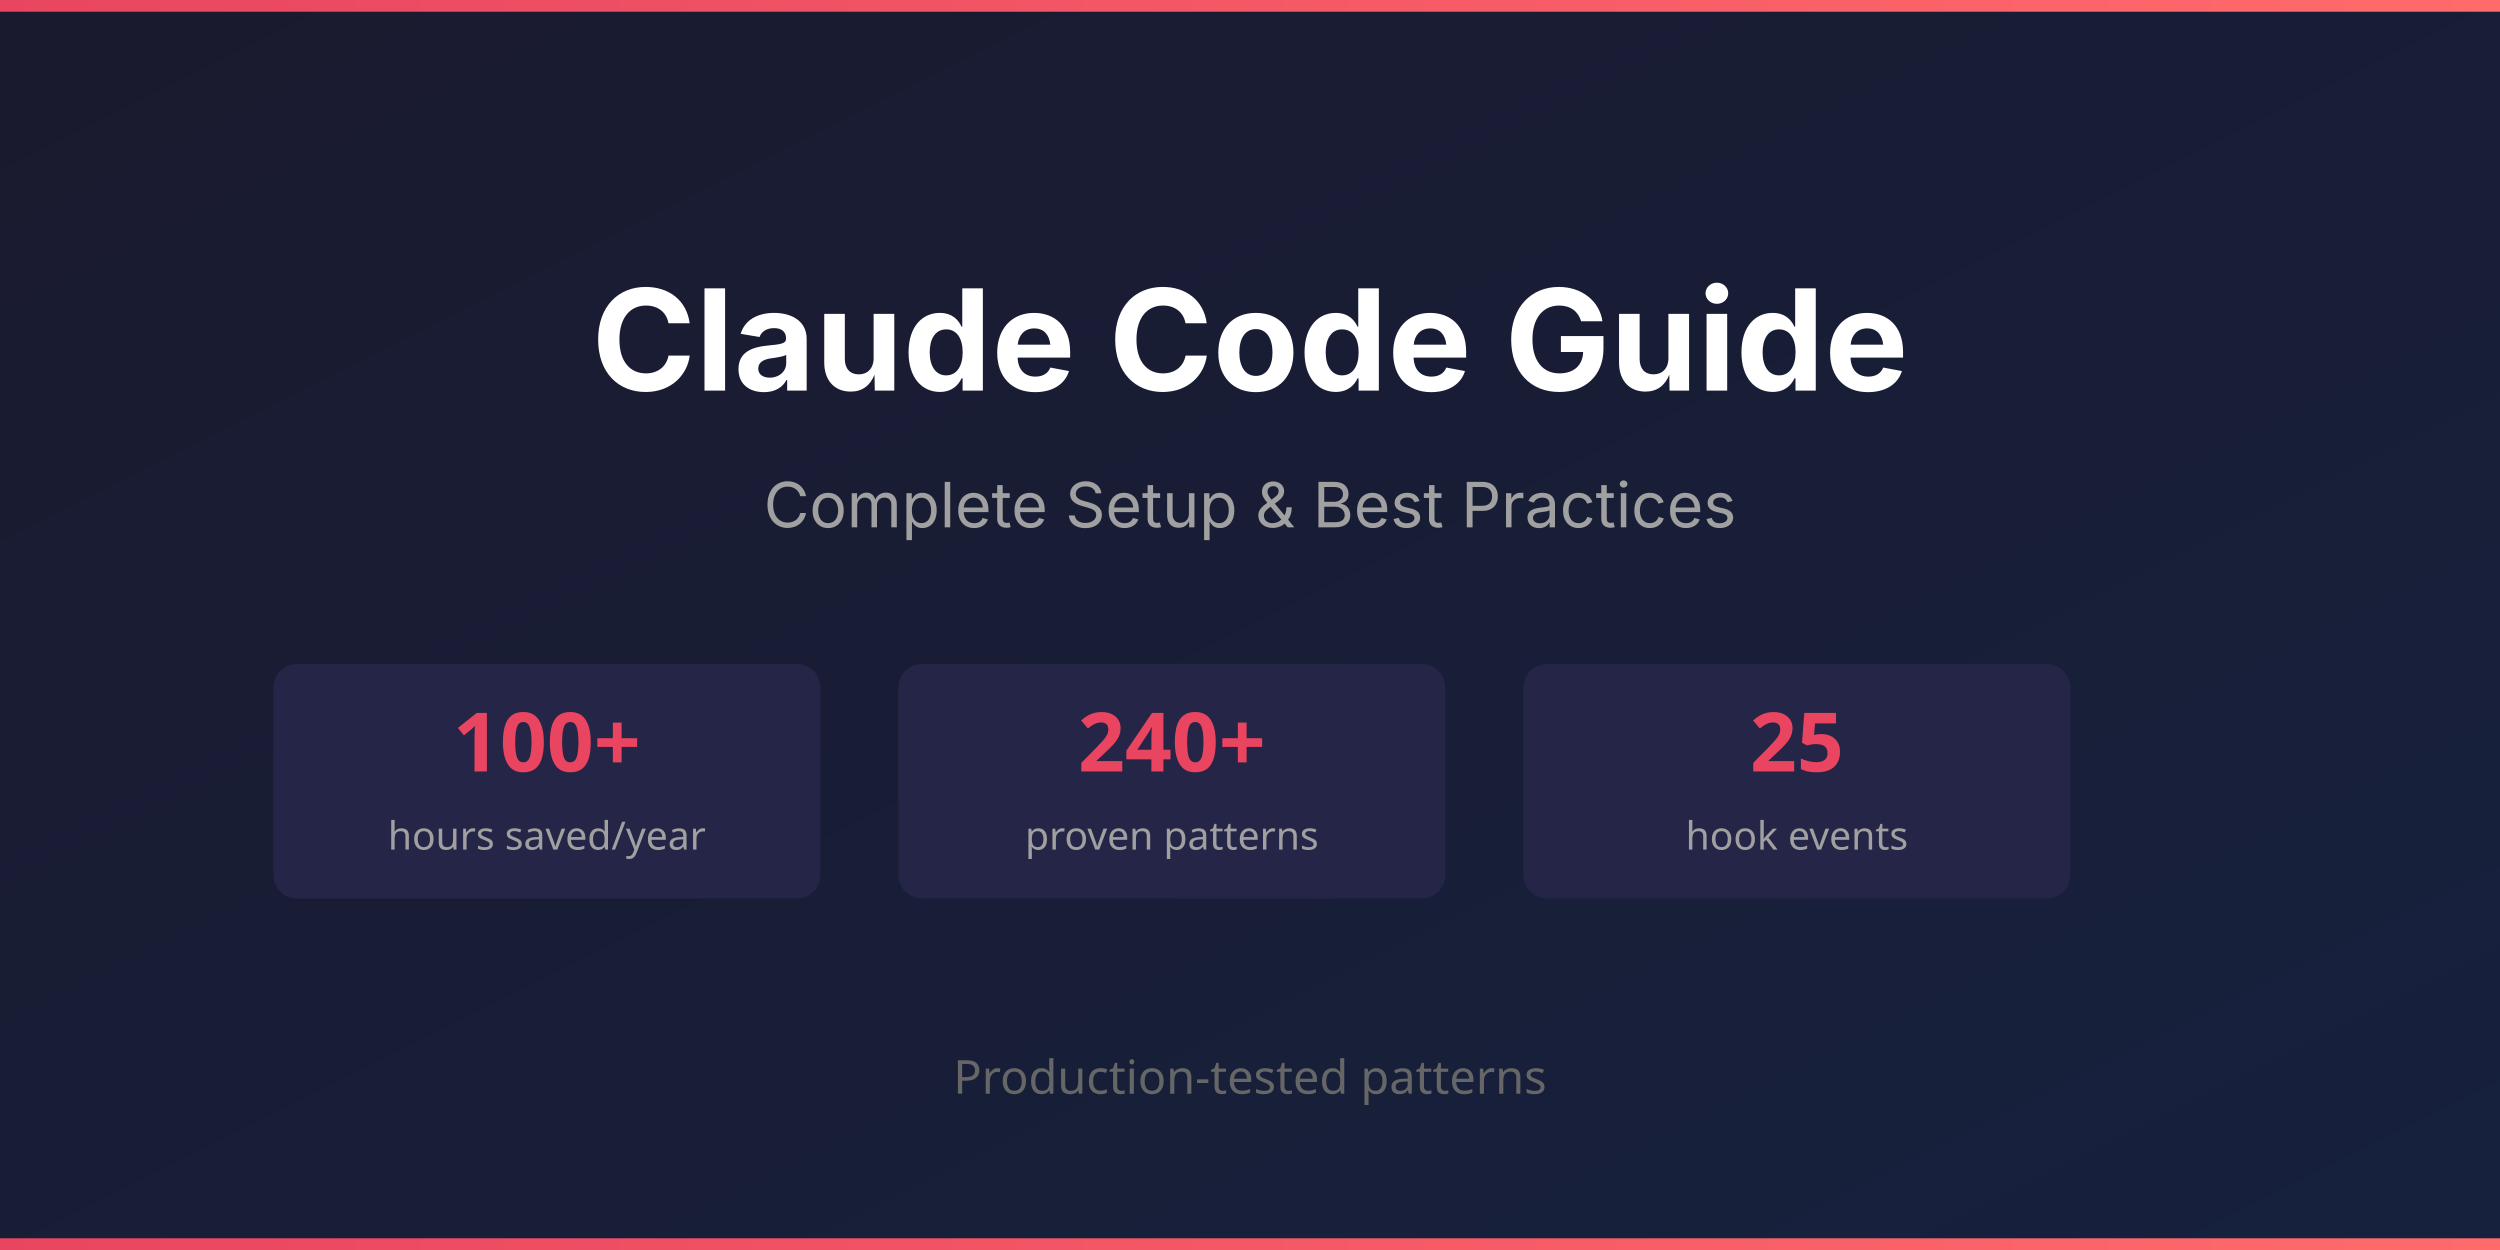
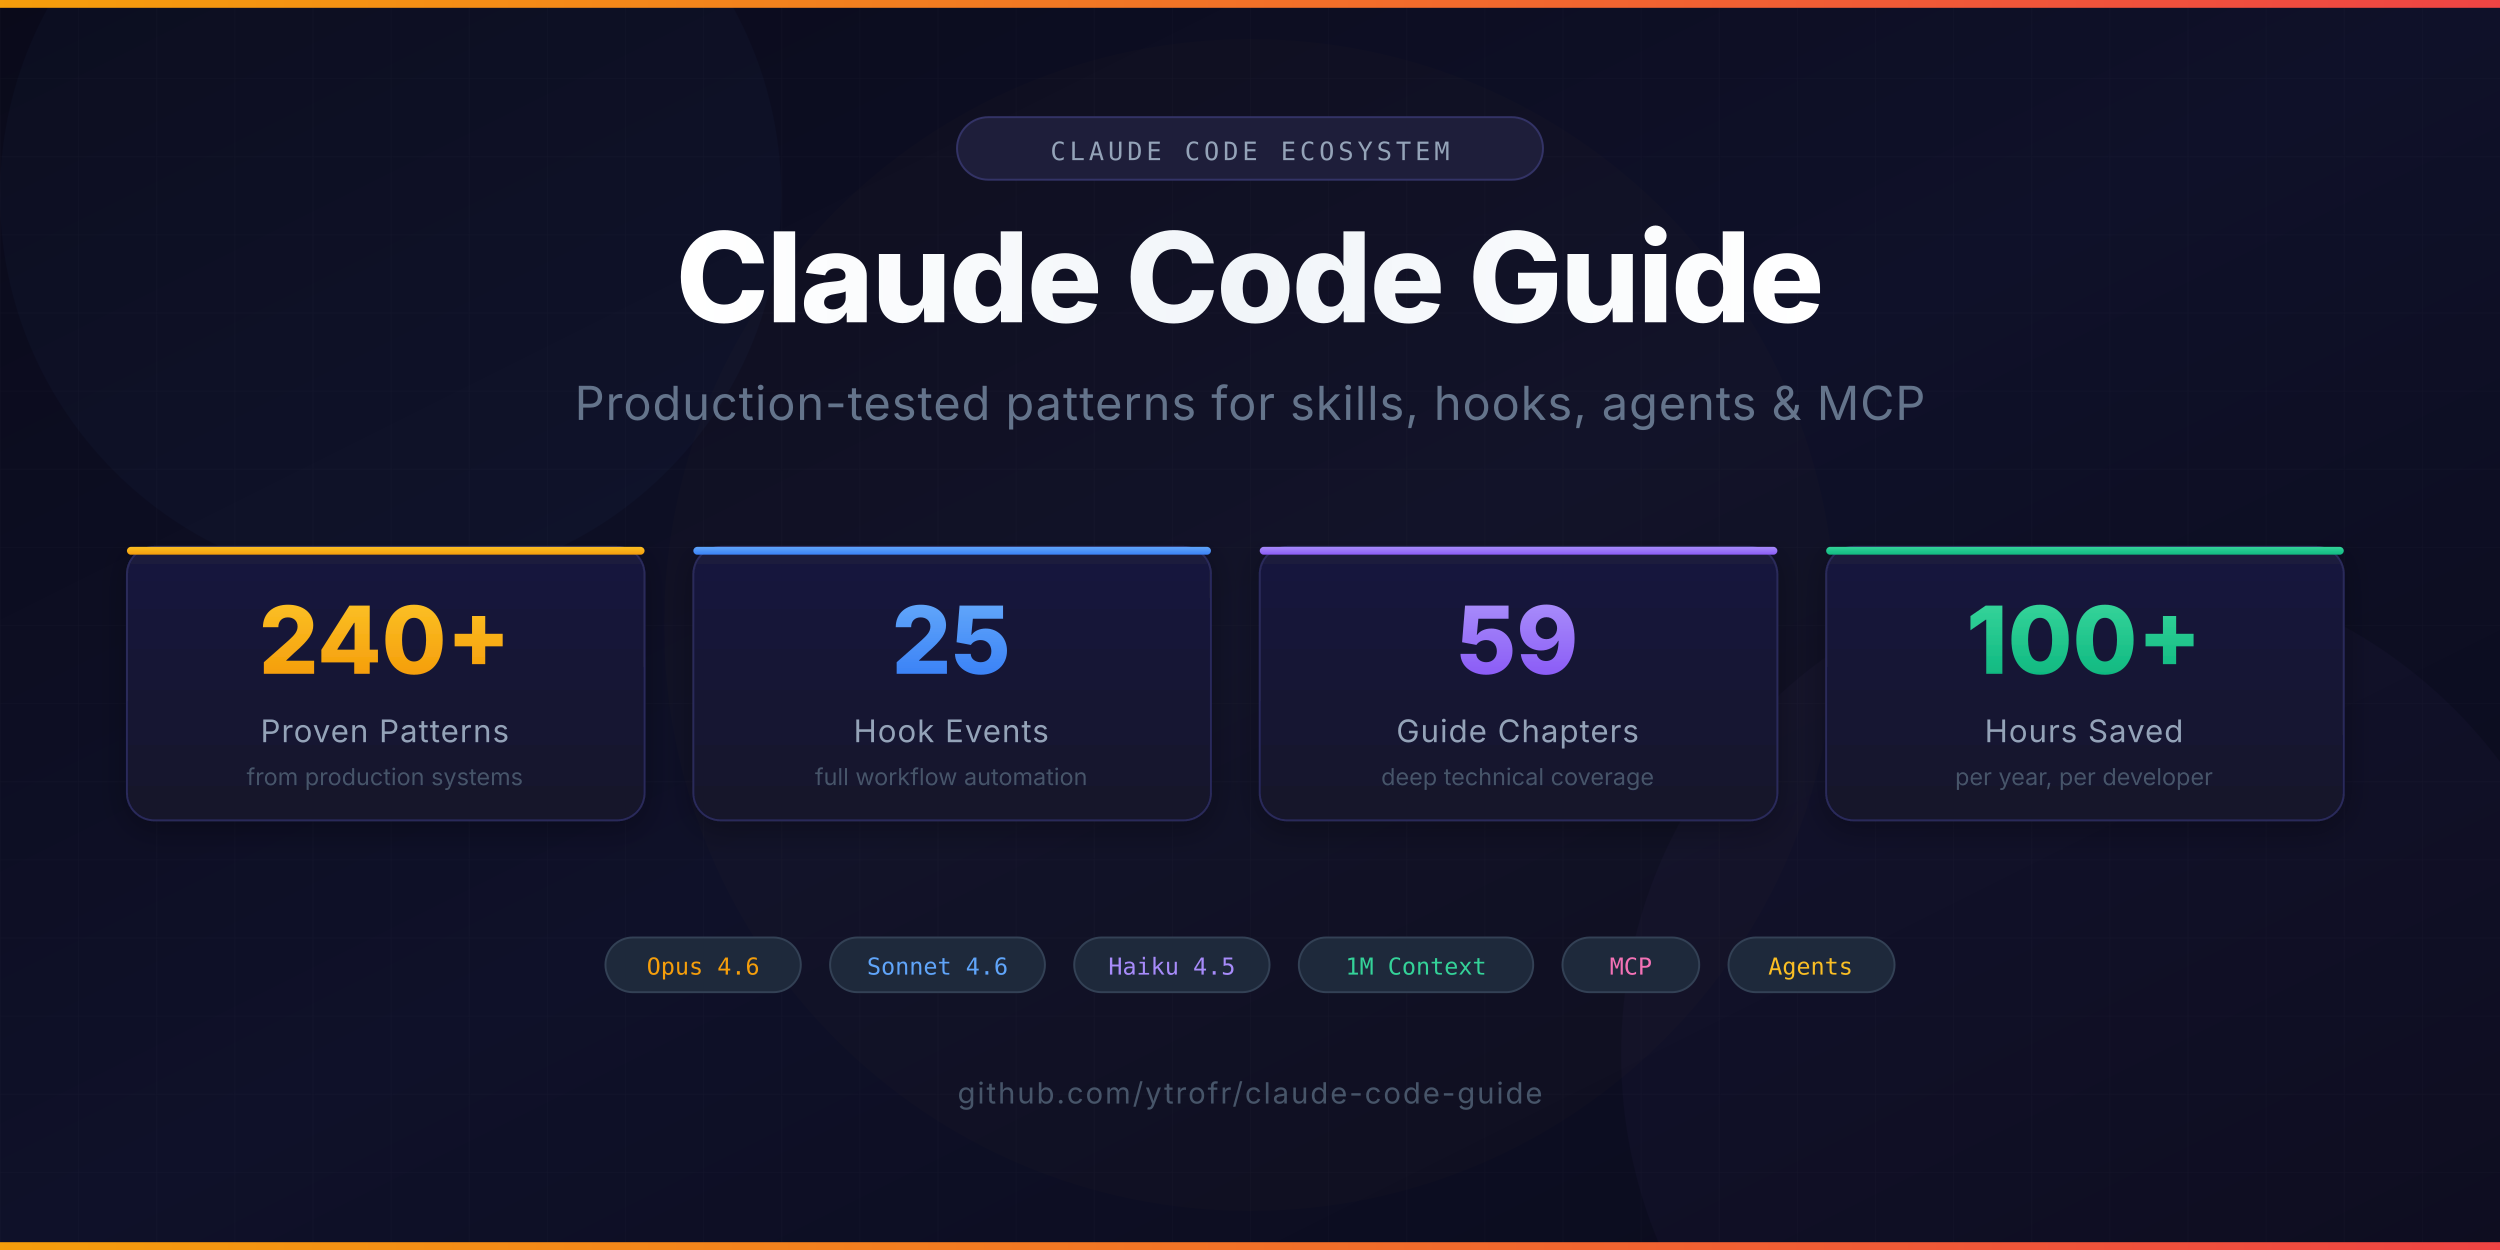
<svg xmlns="http://www.w3.org/2000/svg" width="1280" height="640">
  <defs>
    <linearGradient id="bg" x1="0%" y1="0%" x2="100%" y2="100%">
-       <stop offset="0%" style="stop-color:#1a1a2e" />
-       <stop offset="100%" style="stop-color:#16213e" />
+       <stop offset="0%" style="stop-color:#0a0a1a" />
+       <stop offset="50%" style="stop-color:#0f1129" />
+       <stop offset="100%" style="stop-color:#0a0a1a" />
    </linearGradient>
    <linearGradient id="accent" x1="0%" y1="0%" x2="100%" y2="0%">
-       <stop offset="0%" style="stop-color:#e94560" />
-       <stop offset="100%" style="stop-color:#ff6b6b" />
+       <stop offset="0%" style="stop-color:#f59e0b" />
+       <stop offset="100%" style="stop-color:#ef4444" />
    </linearGradient>
+     <linearGradient id="titleGlow" x1="0%" y1="0%" x2="100%" y2="0%">
+       <stop offset="0%" style="stop-color:#ffffff" />
+       <stop offset="50%" style="stop-color:#f1f5f9" />
+       <stop offset="100%" style="stop-color:#ffffff" />
+     </linearGradient>
+     <linearGradient id="cardBg" x1="0%" y1="0%" x2="0%" y2="100%">
+       <stop offset="0%" style="stop-color:#1a1a3e" />
+       <stop offset="100%" style="stop-color:#12122a" />
+     </linearGradient>
+     <linearGradient id="metric1" x1="0%" y1="0%" x2="0%" y2="100%">
+       <stop offset="0%" style="stop-color:#fbbf24" />
+       <stop offset="100%" style="stop-color:#f59e0b" />
+     </linearGradient>
+     <linearGradient id="metric2" x1="0%" y1="0%" x2="0%" y2="100%">
+       <stop offset="0%" style="stop-color:#60a5fa" />
+       <stop offset="100%" style="stop-color:#3b82f6" />
+     </linearGradient>
+     <linearGradient id="metric3" x1="0%" y1="0%" x2="0%" y2="100%">
+       <stop offset="0%" style="stop-color:#a78bfa" />
+       <stop offset="100%" style="stop-color:#8b5cf6" />
+     </linearGradient>
+     <linearGradient id="metric4" x1="0%" y1="0%" x2="0%" y2="100%">
+       <stop offset="0%" style="stop-color:#34d399" />
+       <stop offset="100%" style="stop-color:#10b981" />
+     </linearGradient>
+     <pattern id="grid" width="40" height="40" patternUnits="userSpaceOnUse">
+       <path d="M 40 0 L 0 0 0 40" fill="none" stroke="#ffffff" stroke-width="0.3" opacity="0.04" />
+     </pattern>
+     <filter id="glow" x="-20%" y="-20%" width="140%" height="140%">
+       <feGaussianBlur stdDeviation="3" result="blur" />
+       <feMerge>
+         <feMergeNode in="blur" />
+         <feMergeNode in="SourceGraphic" />
+       </feMerge>
+     </filter>
+     <filter id="cardShadow" x="-5%" y="-5%" width="110%" height="120%">
+       <feDropShadow dx="0" dy="4" stdDeviation="8" flood-color="#000000" flood-opacity="0.3" />
+     </filter>
  </defs>
  <rect width="1280" height="640" fill="url(#bg)" />
-   <rect x="0" y="0" width="1280" height="6" fill="url(#accent)" />
-   <text x="640" y="200" font-family="system-ui, -apple-system, sans-serif" font-size="72" font-weight="700" fill="#ffffff" text-anchor="middle">Claude Code Guide</text>
-   <text x="640" y="270" font-family="system-ui, -apple-system, sans-serif" font-size="32" fill="#a0a0a0" text-anchor="middle">Complete Setup &amp; Best Practices</text>
-   <g transform="translate(140, 340)">
-     <rect x="0" y="0" width="280" height="120" rx="12" fill="#252547" />
-     <text x="140" y="55" font-family="system-ui, sans-serif" font-size="42" font-weight="700" fill="#e94560" text-anchor="middle">100+</text>
-     <text x="140" y="95" font-family="system-ui, sans-serif" font-size="20" fill="#a0a0a0" text-anchor="middle">hours saved/year</text>
-     <rect x="320" y="0" width="280" height="120" rx="12" fill="#252547" />
-     <text x="460" y="55" font-family="system-ui, sans-serif" font-size="42" font-weight="700" fill="#e94560" text-anchor="middle">240+</text>
-     <text x="460" y="95" font-family="system-ui, sans-serif" font-size="20" fill="#a0a0a0" text-anchor="middle">proven patterns</text>
-     <rect x="640" y="0" width="280" height="120" rx="12" fill="#252547" />
-     <text x="780" y="55" font-family="system-ui, sans-serif" font-size="42" font-weight="700" fill="#e94560" text-anchor="middle">25</text>
-     <text x="780" y="95" font-family="system-ui, sans-serif" font-size="20" fill="#a0a0a0" text-anchor="middle">hook events</text>
+   <rect width="1280" height="640" fill="url(#grid)" />
+   <circle cx="200" cy="100" r="200" fill="#3b82f6" opacity="0.03" />
+   <circle cx="1080" cy="540" r="250" fill="#8b5cf6" opacity="0.03" />
+   <circle cx="640" cy="320" r="300" fill="#f59e0b" opacity="0.015" />
+   <rect x="0" y="0" width="1280" height="4" fill="url(#accent)" />
+   <rect x="490" y="60" width="300" height="32" rx="16" fill="#1e1e3a" stroke="#333366" stroke-width="1" />
+   <text x="640" y="82" font-family="'SF Mono', 'Fira Code', 'JetBrains Mono', monospace" font-size="13" fill="#94a3b8" text-anchor="middle" letter-spacing="2">CLAUDE CODE ECOSYSTEM</text>
+   <text x="640" y="165" font-family="'Inter', 'SF Pro Display', system-ui, -apple-system, sans-serif" font-size="64" font-weight="800" fill="url(#titleGlow)" text-anchor="middle" letter-spacing="-1">Claude Code Guide</text>
+   <text x="640" y="215" font-family="'Inter', 'SF Pro Display', system-ui, -apple-system, sans-serif" font-size="24" fill="#64748b" text-anchor="middle" letter-spacing="0.5">Production-tested patterns for skills, hooks, agents &amp; MCP</text>
+   <line x1="440" y1="245" x2="840" y2="245" stroke="url(#accent)" stroke-width="2" opacity="0.3" />
+   <g transform="translate(65, 280)">
+     <g filter="url(#cardShadow)">
+       <rect x="0" y="0" width="265" height="140" rx="14" fill="url(#cardBg)" stroke="#2a2a5a" stroke-width="1" />
+       <rect x="0" y="0" width="265" height="4" rx="2" fill="url(#metric1)" />
+       <text x="132" y="65" font-family="'Inter', system-ui, sans-serif" font-size="48" font-weight="800" fill="url(#metric1)" text-anchor="middle">240+</text>
+       <text x="132" y="100" font-family="'Inter', system-ui, sans-serif" font-size="16" fill="#94a3b8" text-anchor="middle" letter-spacing="0.5">Proven Patterns</text>
+       <text x="132" y="122" font-family="'Inter', system-ui, sans-serif" font-size="12" fill="#475569" text-anchor="middle">from production systems</text>
+     </g>
+     <g filter="url(#cardShadow)">
+       <rect x="290" y="0" width="265" height="140" rx="14" fill="url(#cardBg)" stroke="#2a2a5a" stroke-width="1" />
+       <rect x="290" y="0" width="265" height="4" rx="2" fill="url(#metric2)" />
+       <text x="422" y="65" font-family="'Inter', system-ui, sans-serif" font-size="48" font-weight="800" fill="url(#metric2)" text-anchor="middle">25</text>
+       <text x="422" y="100" font-family="'Inter', system-ui, sans-serif" font-size="16" fill="#94a3b8" text-anchor="middle" letter-spacing="0.5">Hook Events</text>
+       <text x="422" y="122" font-family="'Inter', system-ui, sans-serif" font-size="12" fill="#475569" text-anchor="middle">full workflow automation</text>
+     </g>
+     <g filter="url(#cardShadow)">
+       <rect x="580" y="0" width="265" height="140" rx="14" fill="url(#cardBg)" stroke="#2a2a5a" stroke-width="1" />
+       <rect x="580" y="0" width="265" height="4" rx="2" fill="url(#metric3)" />
+       <text x="712" y="65" font-family="'Inter', system-ui, sans-serif" font-size="48" font-weight="800" fill="url(#metric3)" text-anchor="middle">59</text>
+       <text x="712" y="100" font-family="'Inter', system-ui, sans-serif" font-size="16" fill="#94a3b8" text-anchor="middle" letter-spacing="0.5">Guide Chapters</text>
+       <text x="712" y="122" font-family="'Inter', system-ui, sans-serif" font-size="12" fill="#475569" text-anchor="middle">deep technical coverage</text>
+     </g>
+     <g filter="url(#cardShadow)">
+       <rect x="870" y="0" width="265" height="140" rx="14" fill="url(#cardBg)" stroke="#2a2a5a" stroke-width="1" />
+       <rect x="870" y="0" width="265" height="4" rx="2" fill="url(#metric4)" />
+       <text x="1002" y="65" font-family="'Inter', system-ui, sans-serif" font-size="48" font-weight="800" fill="url(#metric4)" text-anchor="middle">100+</text>
+       <text x="1002" y="100" font-family="'Inter', system-ui, sans-serif" font-size="16" fill="#94a3b8" text-anchor="middle" letter-spacing="0.5">Hours Saved</text>
+       <text x="1002" y="122" font-family="'Inter', system-ui, sans-serif" font-size="12" fill="#475569" text-anchor="middle">per year, per developer</text>
+     </g>
  </g>
-   <text x="640" y="560" font-family="system-ui, sans-serif" font-size="24" fill="#666666" text-anchor="middle">Production-tested patterns</text>
-   <rect x="0" y="634" width="1280" height="6" fill="url(#accent)" />
+   <g transform="translate(640, 480)">
+     <rect x="-330" y="0" width="100" height="28" rx="14" fill="#1e293b" stroke="#334155" stroke-width="1" />
+     <text x="-280" y="19" font-family="'SF Mono', monospace" font-size="12" fill="#f59e0b" text-anchor="middle">Opus 4.6</text>
+     <rect x="-215" y="0" width="110" height="28" rx="14" fill="#1e293b" stroke="#334155" stroke-width="1" />
+     <text x="-160" y="19" font-family="'SF Mono', monospace" font-size="12" fill="#60a5fa" text-anchor="middle">Sonnet 4.6</text>
+     <rect x="-90" y="0" width="100" height="28" rx="14" fill="#1e293b" stroke="#334155" stroke-width="1" />
+     <text x="-40" y="19" font-family="'SF Mono', monospace" font-size="12" fill="#a78bfa" text-anchor="middle">Haiku 4.5</text>
+     <rect x="25" y="0" width="120" height="28" rx="14" fill="#1e293b" stroke="#334155" stroke-width="1" />
+     <text x="85" y="19" font-family="'SF Mono', monospace" font-size="12" fill="#34d399" text-anchor="middle">1M Context</text>
+     <rect x="160" y="0" width="70" height="28" rx="14" fill="#1e293b" stroke="#334155" stroke-width="1" />
+     <text x="195" y="19" font-family="'SF Mono', monospace" font-size="12" fill="#f472b6" text-anchor="middle">MCP</text>
+     <rect x="245" y="0" width="85" height="28" rx="14" fill="#1e293b" stroke="#334155" stroke-width="1" />
+     <text x="287" y="19" font-family="'SF Mono', monospace" font-size="12" fill="#fbbf24" text-anchor="middle">Agents</text>
+   </g>
+   <text x="640" y="565" font-family="'Inter', system-ui, sans-serif" font-size="15" fill="#475569" text-anchor="middle" letter-spacing="1">github.com/ytrofr/claude-code-guide</text>
+   <rect x="0" y="636" width="1280" height="4" fill="url(#accent)" />
</svg>
